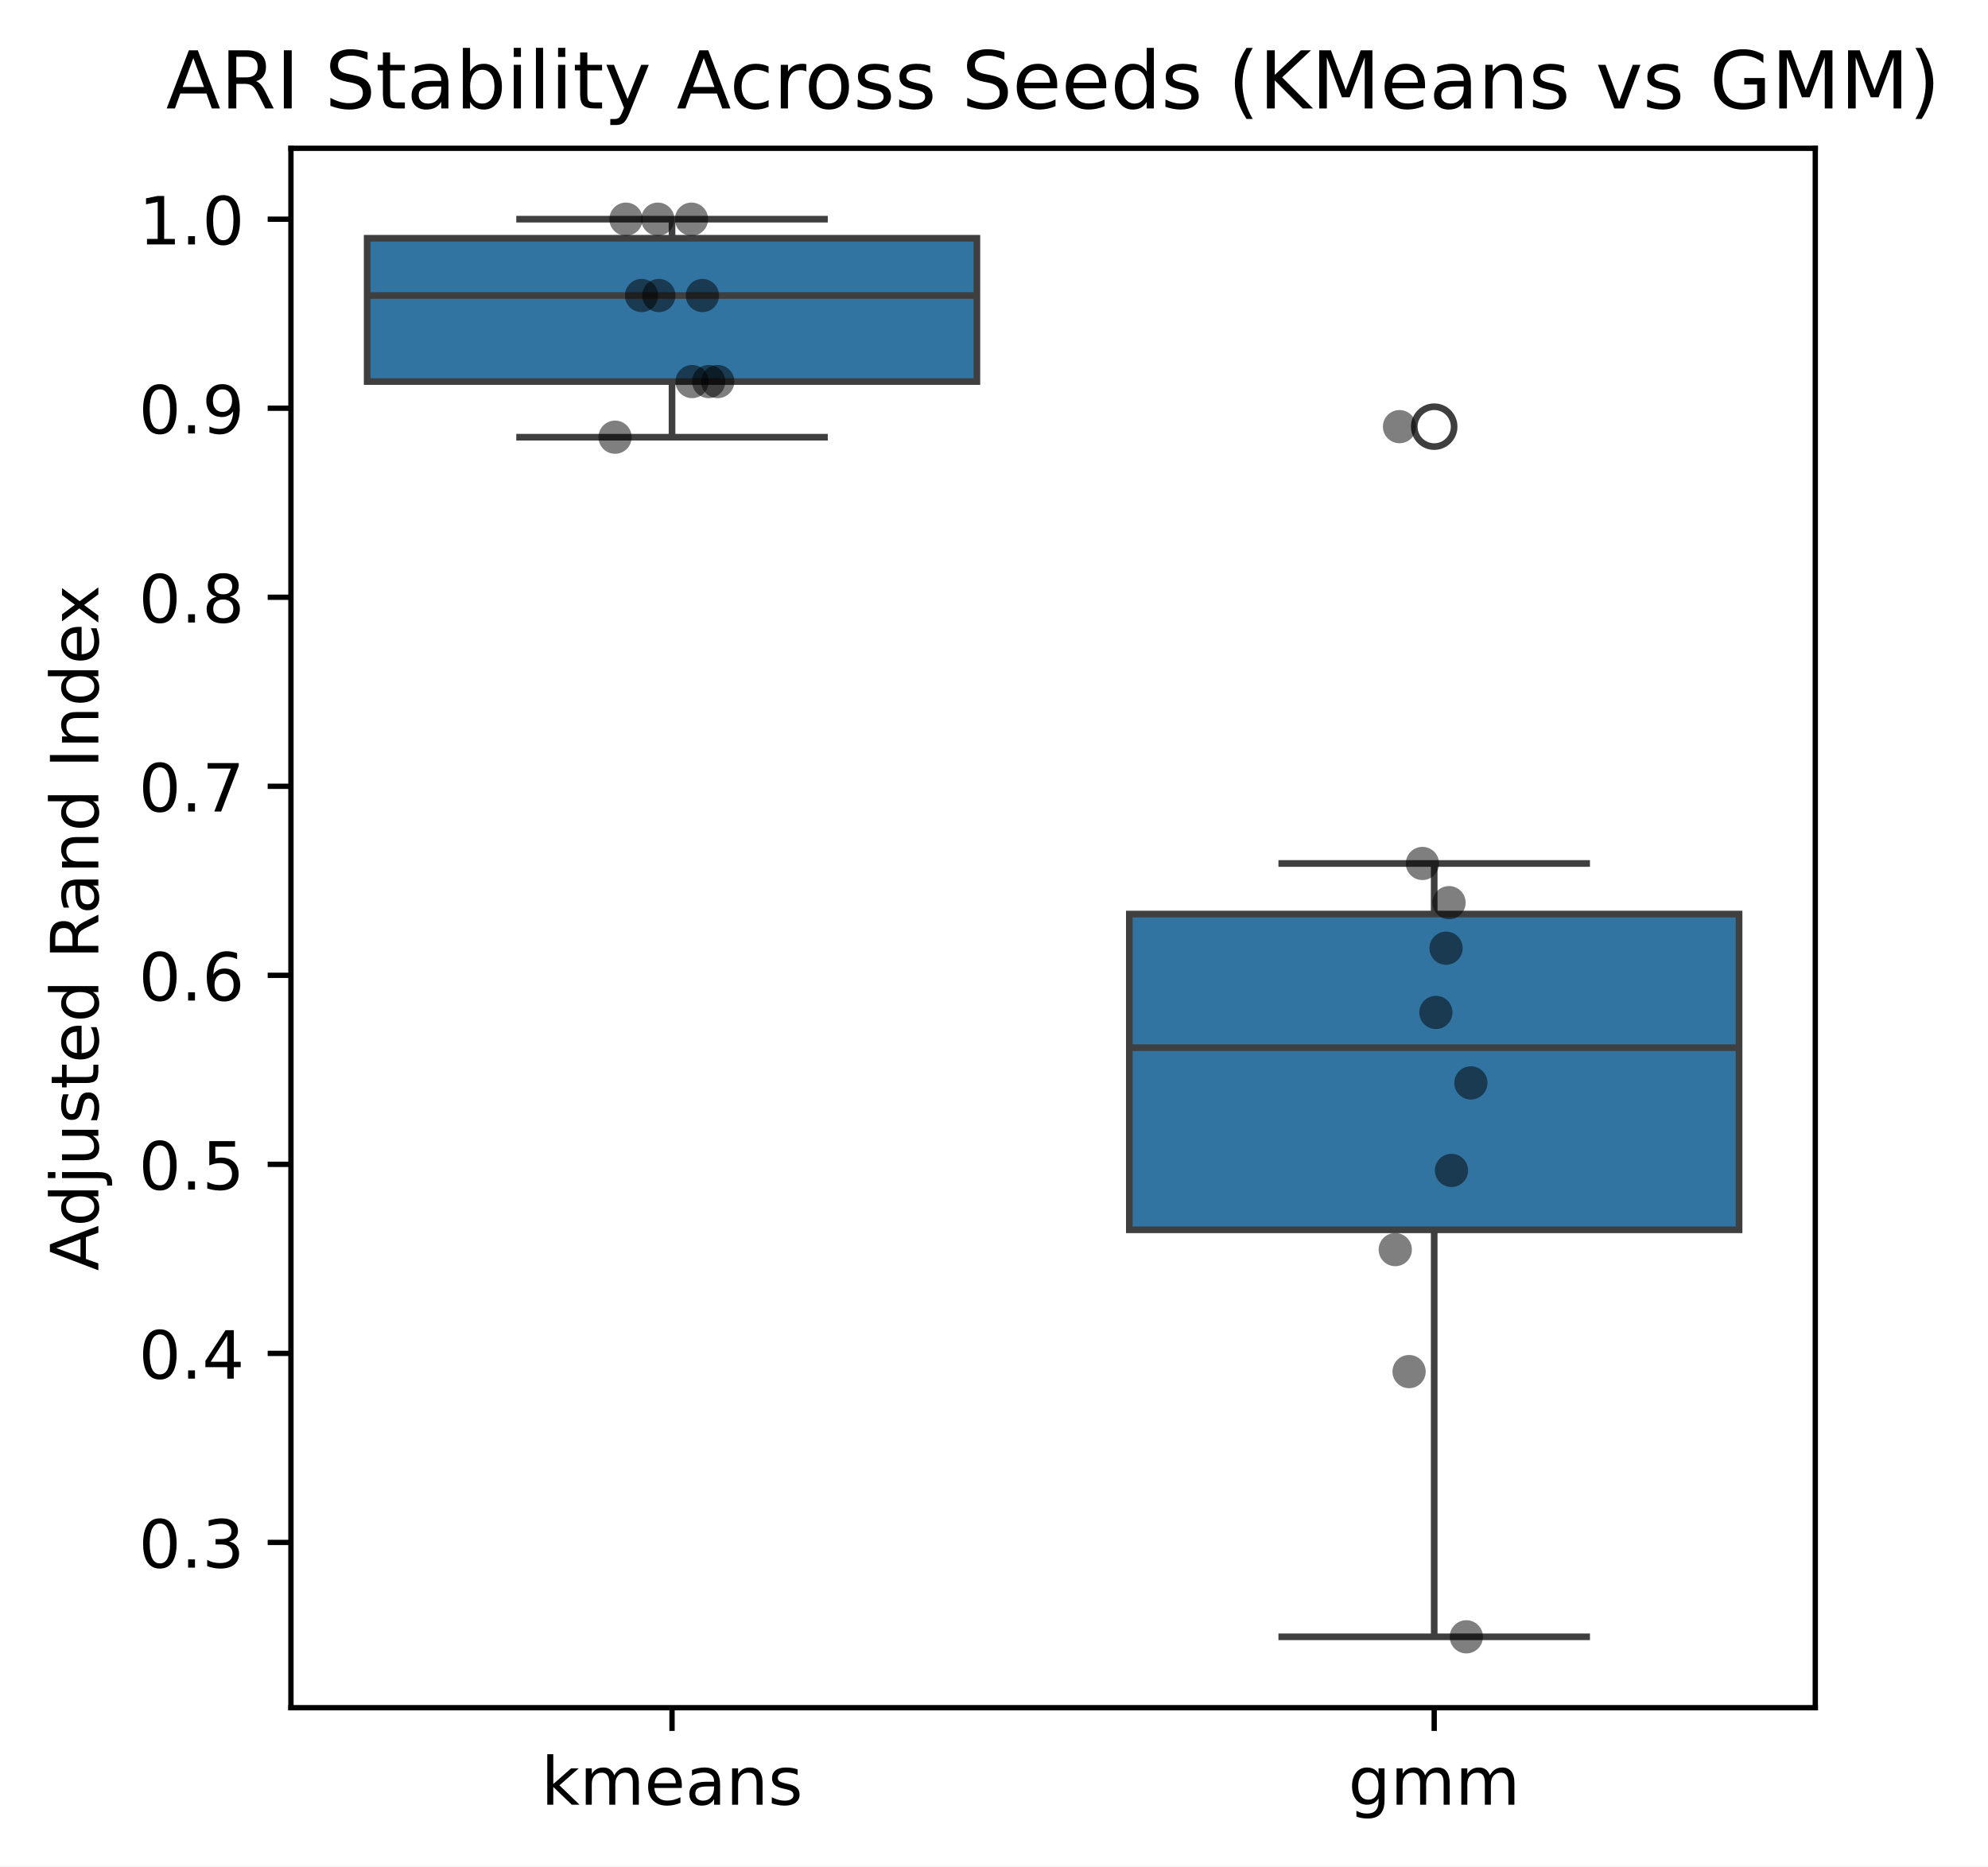
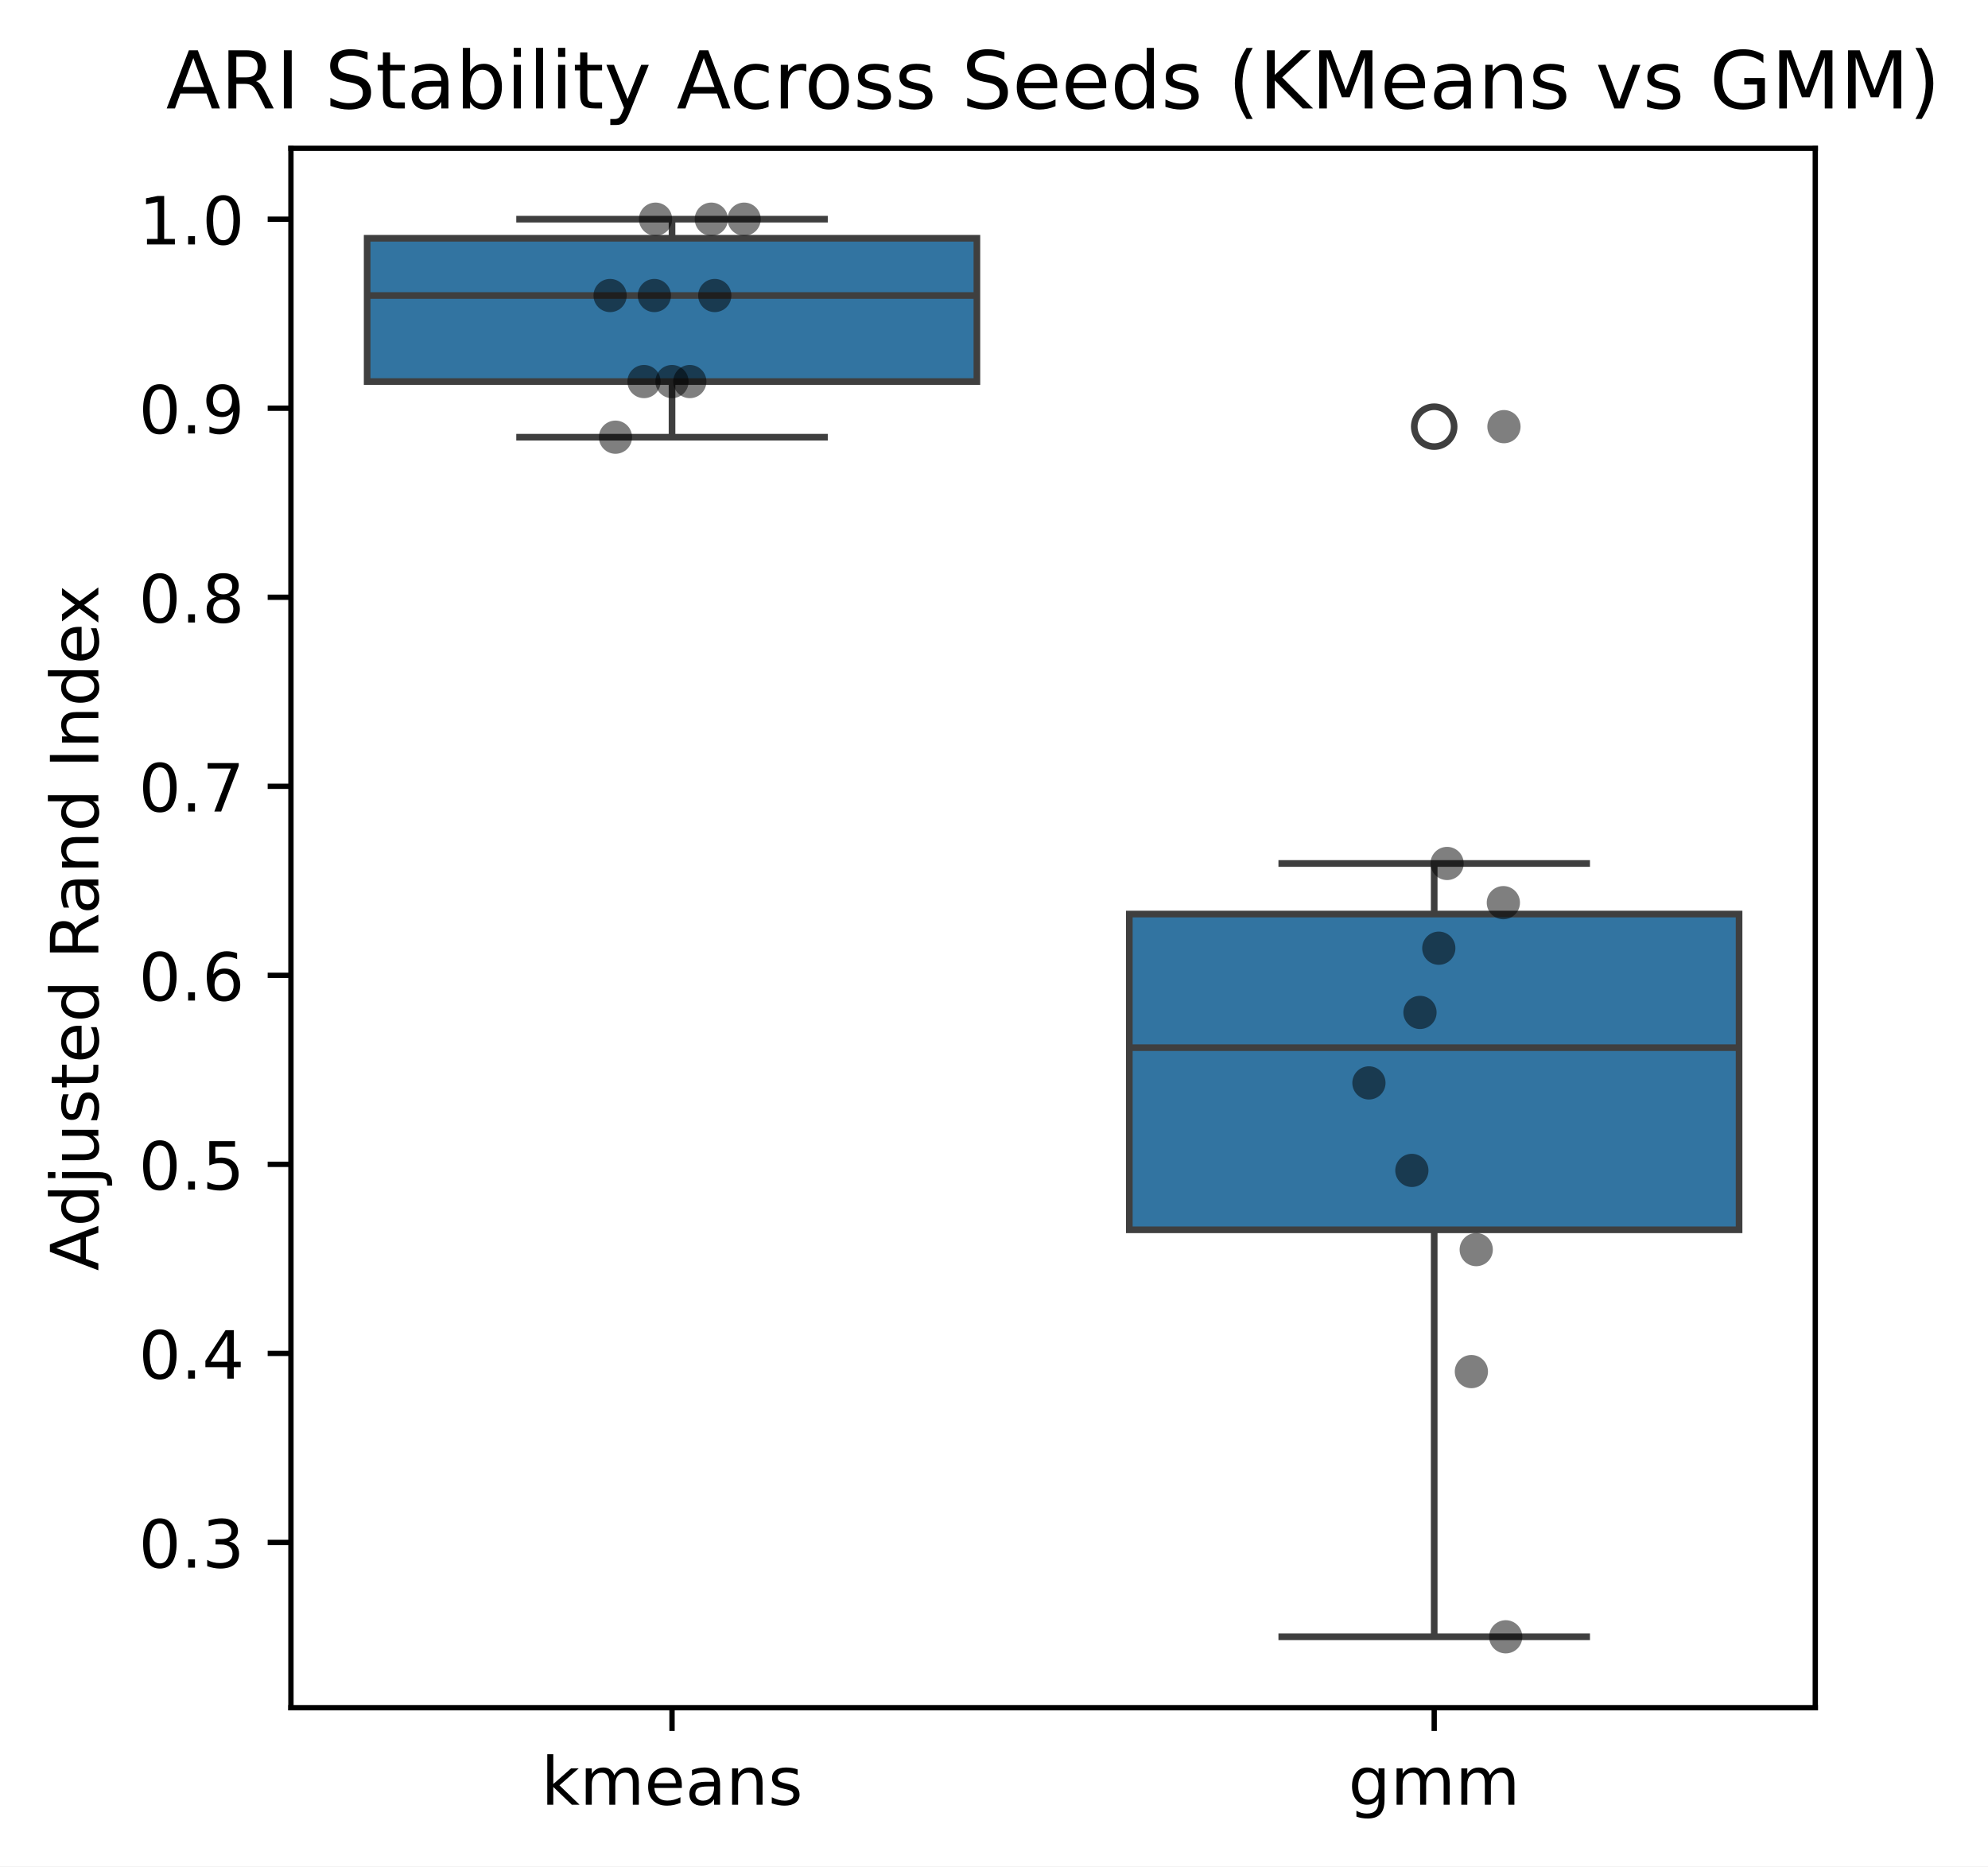
<svg xmlns="http://www.w3.org/2000/svg" xmlns:xlink="http://www.w3.org/1999/xlink" width="299.162pt" height="280.876pt" viewBox="0 0 299.162 280.876" version="1.1">
  <defs>
    <style type="text/css">*{stroke-linejoin: round; stroke-linecap: butt}</style>
  </defs>
  <g id="figure_1">
    <g id="patch_1">
      <path d="M 0 280.876  L 299.162 280.876  L 299.162 0  L 0 0  z " style="fill: #ffffff" />
    </g>
    <g id="axes_1">
      <g id="patch_2">
        <path d="M 43.781 256.998  L 273.171 256.998  L 273.171 22.318  L 43.781 22.318  z " style="fill: #ffffff" />
      </g>
      <g id="matplotlib.axis_1">
        <g id="xtick_1">
          <g id="line2d_1">
            <defs>
-               <path id="m3603806b86" d="M 0 0  L 0 3.5  " style="stroke: #000000; stroke-width: 0.8" />
+               <path id="m6f84b5246b" d="M 0 0  L 0 3.5  " style="stroke: #000000; stroke-width: 0.8" />
            </defs>
            <g>
-               <use xlink:href="#m3603806b86" x="101.129" y="256.998" style="stroke: #000000; stroke-width: 0.8" />
+               <use xlink:href="#m6f84b5246b" x="101.129" y="256.998" style="stroke: #000000; stroke-width: 0.8" />
            </g>
          </g>
          <g id="text_1">
            <g transform="translate(81.44906 271.5966) scale(0.1 -0.1)">
              <defs>
                <path id="DejaVuSans-6b" d="M 581 4863  L 1159 4863  L 1159 1991  L 2875 3500  L 3609 3500  L 1753 1863  L 3688 0  L 2938 0  L 1159 1709  L 1159 0  L 581 0  L 581 4863  z " transform="scale(0.015625)" />
                <path id="DejaVuSans-6d" d="M 3328 2828  Q 3544 3216 3844 3400  Q 4144 3584 4550 3584  Q 5097 3584 5394 3201  Q 5691 2819 5691 2113  L 5691 0  L 5113 0  L 5113 2094  Q 5113 2597 4934 2840  Q 4756 3084 4391 3084  Q 3944 3084 3684 2787  Q 3425 2491 3425 1978  L 3425 0  L 2847 0  L 2847 2094  Q 2847 2600 2669 2842  Q 2491 3084 2119 3084  Q 1678 3084 1418 2786  Q 1159 2488 1159 1978  L 1159 0  L 581 0  L 581 3500  L 1159 3500  L 1159 2956  Q 1356 3278 1631 3431  Q 1906 3584 2284 3584  Q 2666 3584 2933 3390  Q 3200 3197 3328 2828  z " transform="scale(0.015625)" />
                <path id="DejaVuSans-65" d="M 3597 1894  L 3597 1613  L 953 1613  Q 991 1019 1311 708  Q 1631 397 2203 397  Q 2534 397 2845 478  Q 3156 559 3463 722  L 3463 178  Q 3153 47 2828 -22  Q 2503 -91 2169 -91  Q 1331 -91 842 396  Q 353 884 353 1716  Q 353 2575 817 3079  Q 1281 3584 2069 3584  Q 2775 3584 3186 3129  Q 3597 2675 3597 1894  z M 3022 2063  Q 3016 2534 2758 2815  Q 2500 3097 2075 3097  Q 1594 3097 1305 2825  Q 1016 2553 972 2059  L 3022 2063  z " transform="scale(0.015625)" />
                <path id="DejaVuSans-61" d="M 2194 1759  Q 1497 1759 1228 1600  Q 959 1441 959 1056  Q 959 750 1161 570  Q 1363 391 1709 391  Q 2188 391 2477 730  Q 2766 1069 2766 1631  L 2766 1759  L 2194 1759  z M 3341 1997  L 3341 0  L 2766 0  L 2766 531  Q 2569 213 2275 61  Q 1981 -91 1556 -91  Q 1019 -91 701 211  Q 384 513 384 1019  Q 384 1609 779 1909  Q 1175 2209 1959 2209  L 2766 2209  L 2766 2266  Q 2766 2663 2505 2880  Q 2244 3097 1772 3097  Q 1472 3097 1187 3025  Q 903 2953 641 2809  L 641 3341  Q 956 3463 1253 3523  Q 1550 3584 1831 3584  Q 2591 3584 2966 3190  Q 3341 2797 3341 1997  z " transform="scale(0.015625)" />
                <path id="DejaVuSans-6e" d="M 3513 2113  L 3513 0  L 2938 0  L 2938 2094  Q 2938 2591 2744 2837  Q 2550 3084 2163 3084  Q 1697 3084 1428 2787  Q 1159 2491 1159 1978  L 1159 0  L 581 0  L 581 3500  L 1159 3500  L 1159 2956  Q 1366 3272 1645 3428  Q 1925 3584 2291 3584  Q 2894 3584 3203 3211  Q 3513 2838 3513 2113  z " transform="scale(0.015625)" />
                <path id="DejaVuSans-73" d="M 2834 3397  L 2834 2853  Q 2591 2978 2328 3040  Q 2066 3103 1784 3103  Q 1356 3103 1142 2972  Q 928 2841 928 2578  Q 928 2378 1081 2264  Q 1234 2150 1697 2047  L 1894 2003  Q 2506 1872 2764 1633  Q 3022 1394 3022 966  Q 3022 478 2636 193  Q 2250 -91 1575 -91  Q 1294 -91 989 -36  Q 684 19 347 128  L 347 722  Q 666 556 975 473  Q 1284 391 1588 391  Q 1994 391 2212 530  Q 2431 669 2431 922  Q 2431 1156 2273 1281  Q 2116 1406 1581 1522  L 1381 1569  Q 847 1681 609 1914  Q 372 2147 372 2553  Q 372 3047 722 3315  Q 1072 3584 1716 3584  Q 2034 3584 2315 3537  Q 2597 3491 2834 3397  z " transform="scale(0.015625)" />
              </defs>
              <use xlink:href="#DejaVuSans-6b" />
              <use xlink:href="#DejaVuSans-6d" transform="translate(57.91016 0)" />
              <use xlink:href="#DejaVuSans-65" transform="translate(155.3223 0)" />
              <use xlink:href="#DejaVuSans-61" transform="translate(216.8457 0)" />
              <use xlink:href="#DejaVuSans-6e" transform="translate(278.125 0)" />
              <use xlink:href="#DejaVuSans-73" transform="translate(341.5039 0)" />
            </g>
          </g>
        </g>
        <g id="xtick_2">
          <g id="line2d_2">
            <g>
-               <use xlink:href="#m3603806b86" x="215.824" y="256.998" style="stroke: #000000; stroke-width: 0.8" />
+               <use xlink:href="#m6f84b5246b" x="215.824" y="256.998" style="stroke: #000000; stroke-width: 0.8" />
            </g>
          </g>
          <g id="text_2">
            <g transform="translate(202.9089 271.5966) scale(0.1 -0.1)">
              <defs>
                <path id="DejaVuSans-67" d="M 2906 1791  Q 2906 2416 2648 2759  Q 2391 3103 1925 3103  Q 1463 3103 1205 2759  Q 947 2416 947 1791  Q 947 1169 1205 825  Q 1463 481 1925 481  Q 2391 481 2648 825  Q 2906 1169 2906 1791  z M 3481 434  Q 3481 -459 3084 -895  Q 2688 -1331 1869 -1331  Q 1566 -1331 1297 -1286  Q 1028 -1241 775 -1147  L 775 -588  Q 1028 -725 1275 -790  Q 1522 -856 1778 -856  Q 2344 -856 2625 -561  Q 2906 -266 2906 331  L 2906 616  Q 2728 306 2450 153  Q 2172 0 1784 0  Q 1141 0 747 490  Q 353 981 353 1791  Q 353 2603 747 3093  Q 1141 3584 1784 3584  Q 2172 3584 2450 3431  Q 2728 3278 2906 2969  L 2906 3500  L 3481 3500  L 3481 434  z " transform="scale(0.015625)" />
              </defs>
              <use xlink:href="#DejaVuSans-67" />
              <use xlink:href="#DejaVuSans-6d" transform="translate(63.47656 0)" />
              <use xlink:href="#DejaVuSans-6d" transform="translate(160.8887 0)" />
            </g>
          </g>
        </g>
      </g>
      <g id="matplotlib.axis_2">
        <g id="ytick_1">
          <g id="line2d_3">
            <defs>
-               <path id="md206f47ae0" d="M 0 0  L -3.5 0  " style="stroke: #000000; stroke-width: 0.8" />
+               <path id="m07e2c8906c" d="M 0 0  L -3.5 0  " style="stroke: #000000; stroke-width: 0.8" />
            </defs>
            <g>
-               <use xlink:href="#md206f47ae0" x="43.781" y="232.123" style="stroke: #000000; stroke-width: 0.8" />
+               <use xlink:href="#m07e2c8906c" x="43.781" y="232.123" style="stroke: #000000; stroke-width: 0.8" />
            </g>
          </g>
          <g id="text_3">
            <g transform="translate(20.87813 235.9221) scale(0.1 -0.1)">
              <defs>
                <path id="DejaVuSans-30" d="M 2034 4250  Q 1547 4250 1301 3770  Q 1056 3291 1056 2328  Q 1056 1369 1301 889  Q 1547 409 2034 409  Q 2525 409 2770 889  Q 3016 1369 3016 2328  Q 3016 3291 2770 3770  Q 2525 4250 2034 4250  z M 2034 4750  Q 2819 4750 3233 4129  Q 3647 3509 3647 2328  Q 3647 1150 3233 529  Q 2819 -91 2034 -91  Q 1250 -91 836 529  Q 422 1150 422 2328  Q 422 3509 836 4129  Q 1250 4750 2034 4750  z " transform="scale(0.015625)" />
                <path id="DejaVuSans-2e" d="M 684 794  L 1344 794  L 1344 0  L 684 0  L 684 794  z " transform="scale(0.015625)" />
                <path id="DejaVuSans-33" d="M 2597 2516  Q 3050 2419 3304 2112  Q 3559 1806 3559 1356  Q 3559 666 3084 287  Q 2609 -91 1734 -91  Q 1441 -91 1130 -33  Q 819 25 488 141  L 488 750  Q 750 597 1062 519  Q 1375 441 1716 441  Q 2309 441 2620 675  Q 2931 909 2931 1356  Q 2931 1769 2642 2001  Q 2353 2234 1838 2234  L 1294 2234  L 1294 2753  L 1863 2753  Q 2328 2753 2575 2939  Q 2822 3125 2822 3475  Q 2822 3834 2567 4026  Q 2313 4219 1838 4219  Q 1578 4219 1281 4162  Q 984 4106 628 3988  L 628 4550  Q 988 4650 1302 4700  Q 1616 4750 1894 4750  Q 2613 4750 3031 4423  Q 3450 4097 3450 3541  Q 3450 3153 3228 2886  Q 3006 2619 2597 2516  z " transform="scale(0.015625)" />
              </defs>
              <use xlink:href="#DejaVuSans-30" />
              <use xlink:href="#DejaVuSans-2e" transform="translate(63.62305 0)" />
              <use xlink:href="#DejaVuSans-33" transform="translate(95.41016 0)" />
            </g>
          </g>
        </g>
        <g id="ytick_2">
          <g id="line2d_4">
            <g>
-               <use xlink:href="#md206f47ae0" x="43.781" y="203.675" style="stroke: #000000; stroke-width: 0.8" />
+               <use xlink:href="#m07e2c8906c" x="43.781" y="203.675" style="stroke: #000000; stroke-width: 0.8" />
            </g>
          </g>
          <g id="text_4">
            <g transform="translate(20.87813 207.4739) scale(0.1 -0.1)">
              <defs>
                <path id="DejaVuSans-34" d="M 2419 4116  L 825 1625  L 2419 1625  L 2419 4116  z M 2253 4666  L 3047 4666  L 3047 1625  L 3713 1625  L 3713 1100  L 3047 1100  L 3047 0  L 2419 0  L 2419 1100  L 313 1100  L 313 1709  L 2253 4666  z " transform="scale(0.015625)" />
              </defs>
              <use xlink:href="#DejaVuSans-30" />
              <use xlink:href="#DejaVuSans-2e" transform="translate(63.62305 0)" />
              <use xlink:href="#DejaVuSans-34" transform="translate(95.41016 0)" />
            </g>
          </g>
        </g>
        <g id="ytick_3">
          <g id="line2d_5">
            <g>
-               <use xlink:href="#md206f47ae0" x="43.781" y="175.226" style="stroke: #000000; stroke-width: 0.8" />
+               <use xlink:href="#m07e2c8906c" x="43.781" y="175.226" style="stroke: #000000; stroke-width: 0.8" />
            </g>
          </g>
          <g id="text_5">
            <g transform="translate(20.87813 179.0256) scale(0.1 -0.1)">
              <defs>
                <path id="DejaVuSans-35" d="M 691 4666  L 3169 4666  L 3169 4134  L 1269 4134  L 1269 2991  Q 1406 3038 1543 3061  Q 1681 3084 1819 3084  Q 2600 3084 3056 2656  Q 3513 2228 3513 1497  Q 3513 744 3044 326  Q 2575 -91 1722 -91  Q 1428 -91 1123 -41  Q 819 9 494 109  L 494 744  Q 775 591 1075 516  Q 1375 441 1709 441  Q 2250 441 2565 725  Q 2881 1009 2881 1497  Q 2881 1984 2565 2268  Q 2250 2553 1709 2553  Q 1456 2553 1204 2497  Q 953 2441 691 2322  L 691 4666  z " transform="scale(0.015625)" />
              </defs>
              <use xlink:href="#DejaVuSans-30" />
              <use xlink:href="#DejaVuSans-2e" transform="translate(63.62305 0)" />
              <use xlink:href="#DejaVuSans-35" transform="translate(95.41016 0)" />
            </g>
          </g>
        </g>
        <g id="ytick_4">
          <g id="line2d_6">
            <g>
-               <use xlink:href="#md206f47ae0" x="43.781" y="146.778" style="stroke: #000000; stroke-width: 0.8" />
+               <use xlink:href="#m07e2c8906c" x="43.781" y="146.778" style="stroke: #000000; stroke-width: 0.8" />
            </g>
          </g>
          <g id="text_6">
            <g transform="translate(20.87813 150.5774) scale(0.1 -0.1)">
              <defs>
                <path id="DejaVuSans-36" d="M 2113 2584  Q 1688 2584 1439 2293  Q 1191 2003 1191 1497  Q 1191 994 1439 701  Q 1688 409 2113 409  Q 2538 409 2786 701  Q 3034 994 3034 1497  Q 3034 2003 2786 2293  Q 2538 2584 2113 2584  z M 3366 4563  L 3366 3988  Q 3128 4100 2886 4159  Q 2644 4219 2406 4219  Q 1781 4219 1451 3797  Q 1122 3375 1075 2522  Q 1259 2794 1537 2939  Q 1816 3084 2150 3084  Q 2853 3084 3261 2657  Q 3669 2231 3669 1497  Q 3669 778 3244 343  Q 2819 -91 2113 -91  Q 1303 -91 875 529  Q 447 1150 447 2328  Q 447 3434 972 4092  Q 1497 4750 2381 4750  Q 2619 4750 2861 4703  Q 3103 4656 3366 4563  z " transform="scale(0.015625)" />
              </defs>
              <use xlink:href="#DejaVuSans-30" />
              <use xlink:href="#DejaVuSans-2e" transform="translate(63.62305 0)" />
              <use xlink:href="#DejaVuSans-36" transform="translate(95.41016 0)" />
            </g>
          </g>
        </g>
        <g id="ytick_5">
          <g id="line2d_7">
            <g>
-               <use xlink:href="#md206f47ae0" x="43.781" y="118.33" style="stroke: #000000; stroke-width: 0.8" />
+               <use xlink:href="#m07e2c8906c" x="43.781" y="118.33" style="stroke: #000000; stroke-width: 0.8" />
            </g>
          </g>
          <g id="text_7">
            <g transform="translate(20.87813 122.1292) scale(0.1 -0.1)">
              <defs>
                <path id="DejaVuSans-37" d="M 525 4666  L 3525 4666  L 3525 4397  L 1831 0  L 1172 0  L 2766 4134  L 525 4134  L 525 4666  z " transform="scale(0.015625)" />
              </defs>
              <use xlink:href="#DejaVuSans-30" />
              <use xlink:href="#DejaVuSans-2e" transform="translate(63.62305 0)" />
              <use xlink:href="#DejaVuSans-37" transform="translate(95.41016 0)" />
            </g>
          </g>
        </g>
        <g id="ytick_6">
          <g id="line2d_8">
            <g>
-               <use xlink:href="#md206f47ae0" x="43.781" y="89.882" style="stroke: #000000; stroke-width: 0.8" />
+               <use xlink:href="#m07e2c8906c" x="43.781" y="89.882" style="stroke: #000000; stroke-width: 0.8" />
            </g>
          </g>
          <g id="text_8">
            <g transform="translate(20.87813 93.68103) scale(0.1 -0.1)">
              <defs>
                <path id="DejaVuSans-38" d="M 2034 2216  Q 1584 2216 1326 1975  Q 1069 1734 1069 1313  Q 1069 891 1326 650  Q 1584 409 2034 409  Q 2484 409 2743 651  Q 3003 894 3003 1313  Q 3003 1734 2745 1975  Q 2488 2216 2034 2216  z M 1403 2484  Q 997 2584 770 2862  Q 544 3141 544 3541  Q 544 4100 942 4425  Q 1341 4750 2034 4750  Q 2731 4750 3128 4425  Q 3525 4100 3525 3541  Q 3525 3141 3298 2862  Q 3072 2584 2669 2484  Q 3125 2378 3379 2068  Q 3634 1759 3634 1313  Q 3634 634 3220 271  Q 2806 -91 2034 -91  Q 1263 -91 848 271  Q 434 634 434 1313  Q 434 1759 690 2068  Q 947 2378 1403 2484  z M 1172 3481  Q 1172 3119 1398 2916  Q 1625 2713 2034 2713  Q 2441 2713 2670 2916  Q 2900 3119 2900 3481  Q 2900 3844 2670 4047  Q 2441 4250 2034 4250  Q 1625 4250 1398 4047  Q 1172 3844 1172 3481  z " transform="scale(0.015625)" />
              </defs>
              <use xlink:href="#DejaVuSans-30" />
              <use xlink:href="#DejaVuSans-2e" transform="translate(63.62305 0)" />
              <use xlink:href="#DejaVuSans-38" transform="translate(95.41016 0)" />
            </g>
          </g>
        </g>
        <g id="ytick_7">
          <g id="line2d_9">
            <g>
-               <use xlink:href="#md206f47ae0" x="43.781" y="61.434" style="stroke: #000000; stroke-width: 0.8" />
+               <use xlink:href="#m07e2c8906c" x="43.781" y="61.434" style="stroke: #000000; stroke-width: 0.8" />
            </g>
          </g>
          <g id="text_9">
            <g transform="translate(20.87813 65.23282) scale(0.1 -0.1)">
              <defs>
                <path id="DejaVuSans-39" d="M 703 97  L 703 672  Q 941 559 1184 500  Q 1428 441 1663 441  Q 2288 441 2617 861  Q 2947 1281 2994 2138  Q 2813 1869 2534 1725  Q 2256 1581 1919 1581  Q 1219 1581 811 2004  Q 403 2428 403 3163  Q 403 3881 828 4315  Q 1253 4750 1959 4750  Q 2769 4750 3195 4129  Q 3622 3509 3622 2328  Q 3622 1225 3098 567  Q 2575 -91 1691 -91  Q 1453 -91 1209 -44  Q 966 3 703 97  z M 1959 2075  Q 2384 2075 2632 2365  Q 2881 2656 2881 3163  Q 2881 3666 2632 3958  Q 2384 4250 1959 4250  Q 1534 4250 1286 3958  Q 1038 3666 1038 3163  Q 1038 2656 1286 2365  Q 1534 2075 1959 2075  z " transform="scale(0.015625)" />
              </defs>
              <use xlink:href="#DejaVuSans-30" />
              <use xlink:href="#DejaVuSans-2e" transform="translate(63.62305 0)" />
              <use xlink:href="#DejaVuSans-39" transform="translate(95.41016 0)" />
            </g>
          </g>
        </g>
        <g id="ytick_8">
          <g id="line2d_10">
            <g>
-               <use xlink:href="#md206f47ae0" x="43.781" y="32.985" style="stroke: #000000; stroke-width: 0.8" />
+               <use xlink:href="#m07e2c8906c" x="43.781" y="32.985" style="stroke: #000000; stroke-width: 0.8" />
            </g>
          </g>
          <g id="text_10">
            <g transform="translate(20.87813 36.78462) scale(0.1 -0.1)">
              <defs>
                <path id="DejaVuSans-31" d="M 794 531  L 1825 531  L 1825 4091  L 703 3866  L 703 4441  L 1819 4666  L 2450 4666  L 2450 531  L 3481 531  L 3481 0  L 794 0  L 794 531  z " transform="scale(0.015625)" />
              </defs>
              <use xlink:href="#DejaVuSans-31" />
              <use xlink:href="#DejaVuSans-2e" transform="translate(63.62305 0)" />
              <use xlink:href="#DejaVuSans-30" transform="translate(95.41016 0)" />
            </g>
          </g>
        </g>
        <g id="text_11">
          <g transform="translate(14.79844 191.2519) rotate(-90) scale(0.1 -0.1)">
            <defs>
              <path id="DejaVuSans-41" d="M 2188 4044  L 1331 1722  L 3047 1722  L 2188 4044  z M 1831 4666  L 2547 4666  L 4325 0  L 3669 0  L 3244 1197  L 1141 1197  L 716 0  L 50 0  L 1831 4666  z " transform="scale(0.015625)" />
              <path id="DejaVuSans-64" d="M 2906 2969  L 2906 4863  L 3481 4863  L 3481 0  L 2906 0  L 2906 525  Q 2725 213 2448 61  Q 2172 -91 1784 -91  Q 1150 -91 751 415  Q 353 922 353 1747  Q 353 2572 751 3078  Q 1150 3584 1784 3584  Q 2172 3584 2448 3432  Q 2725 3281 2906 2969  z M 947 1747  Q 947 1113 1208 752  Q 1469 391 1925 391  Q 2381 391 2643 752  Q 2906 1113 2906 1747  Q 2906 2381 2643 2742  Q 2381 3103 1925 3103  Q 1469 3103 1208 2742  Q 947 2381 947 1747  z " transform="scale(0.015625)" />
              <path id="DejaVuSans-6a" d="M 603 3500  L 1178 3500  L 1178 -63  Q 1178 -731 923 -1031  Q 669 -1331 103 -1331  L -116 -1331  L -116 -844  L 38 -844  Q 366 -844 484 -692  Q 603 -541 603 -63  L 603 3500  z M 603 4863  L 1178 4863  L 1178 4134  L 603 4134  L 603 4863  z " transform="scale(0.015625)" />
              <path id="DejaVuSans-75" d="M 544 1381  L 544 3500  L 1119 3500  L 1119 1403  Q 1119 906 1312 657  Q 1506 409 1894 409  Q 2359 409 2629 706  Q 2900 1003 2900 1516  L 2900 3500  L 3475 3500  L 3475 0  L 2900 0  L 2900 538  Q 2691 219 2414 64  Q 2138 -91 1772 -91  Q 1169 -91 856 284  Q 544 659 544 1381  z M 1991 3584  L 1991 3584  z " transform="scale(0.015625)" />
              <path id="DejaVuSans-74" d="M 1172 4494  L 1172 3500  L 2356 3500  L 2356 3053  L 1172 3053  L 1172 1153  Q 1172 725 1289 603  Q 1406 481 1766 481  L 2356 481  L 2356 0  L 1766 0  Q 1100 0 847 248  Q 594 497 594 1153  L 594 3053  L 172 3053  L 172 3500  L 594 3500  L 594 4494  L 1172 4494  z " transform="scale(0.015625)" />
              <path id="DejaVuSans-20" transform="scale(0.015625)" />
              <path id="DejaVuSans-52" d="M 2841 2188  Q 3044 2119 3236 1894  Q 3428 1669 3622 1275  L 4263 0  L 3584 0  L 2988 1197  Q 2756 1666 2539 1819  Q 2322 1972 1947 1972  L 1259 1972  L 1259 0  L 628 0  L 628 4666  L 2053 4666  Q 2853 4666 3247 4331  Q 3641 3997 3641 3322  Q 3641 2881 3436 2590  Q 3231 2300 2841 2188  z M 1259 4147  L 1259 2491  L 2053 2491  Q 2509 2491 2742 2702  Q 2975 2913 2975 3322  Q 2975 3731 2742 3939  Q 2509 4147 2053 4147  L 1259 4147  z " transform="scale(0.015625)" />
              <path id="DejaVuSans-49" d="M 628 4666  L 1259 4666  L 1259 0  L 628 0  L 628 4666  z " transform="scale(0.015625)" />
              <path id="DejaVuSans-78" d="M 3513 3500  L 2247 1797  L 3578 0  L 2900 0  L 1881 1375  L 863 0  L 184 0  L 1544 1831  L 300 3500  L 978 3500  L 1906 2253  L 2834 3500  L 3513 3500  z " transform="scale(0.015625)" />
            </defs>
            <use xlink:href="#DejaVuSans-41" />
            <use xlink:href="#DejaVuSans-64" transform="translate(66.6582 0)" />
            <use xlink:href="#DejaVuSans-6a" transform="translate(130.1348 0)" />
            <use xlink:href="#DejaVuSans-75" transform="translate(157.918 0)" />
            <use xlink:href="#DejaVuSans-73" transform="translate(221.2969 0)" />
            <use xlink:href="#DejaVuSans-74" transform="translate(273.3965 0)" />
            <use xlink:href="#DejaVuSans-65" transform="translate(312.6055 0)" />
            <use xlink:href="#DejaVuSans-64" transform="translate(374.1289 0)" />
            <use xlink:href="#DejaVuSans-20" transform="translate(437.6055 0)" />
            <use xlink:href="#DejaVuSans-52" transform="translate(469.3926 0)" />
            <use xlink:href="#DejaVuSans-61" transform="translate(536.625 0)" />
            <use xlink:href="#DejaVuSans-6e" transform="translate(597.9043 0)" />
            <use xlink:href="#DejaVuSans-64" transform="translate(661.2832 0)" />
            <use xlink:href="#DejaVuSans-20" transform="translate(724.7598 0)" />
            <use xlink:href="#DejaVuSans-49" transform="translate(756.5469 0)" />
            <use xlink:href="#DejaVuSans-6e" transform="translate(786.0391 0)" />
            <use xlink:href="#DejaVuSans-64" transform="translate(849.418 0)" />
            <use xlink:href="#DejaVuSans-65" transform="translate(912.8945 0)" />
            <use xlink:href="#DejaVuSans-78" transform="translate(972.668 0)" />
          </g>
        </g>
      </g>
      <g id="patch_3">
-         <path d="M 55.251 57.423  L 147.007 57.423  L 147.007 35.857  L 55.251 35.857  L 55.251 57.423  z " clip-path="url(#pda8973d130)" style="fill: #3274a1; stroke: #3f3f3f; stroke-linejoin: miter" />
+         <path d="M 55.251 57.423  L 147.007 57.423  L 147.007 35.857  L 55.251 35.857  L 55.251 57.423  z " clip-path="url(#pb21738050f)" style="fill: #3274a1; stroke: #3f3f3f; stroke-linejoin: miter" />
      </g>
      <g id="line2d_11">
-         <path d="M 101.129 57.423  L 101.129 65.795  " clip-path="url(#pda8973d130)" style="fill: none; stroke: #3f3f3f" />
+         <path d="M 101.129 57.423  L 101.129 65.795  " clip-path="url(#pb21738050f)" style="fill: none; stroke: #3f3f3f" />
      </g>
      <g id="line2d_12">
-         <path d="M 101.129 35.857  L 101.129 32.985  " clip-path="url(#pda8973d130)" style="fill: none; stroke: #3f3f3f" />
+         <path d="M 101.129 35.857  L 101.129 32.985  " clip-path="url(#pb21738050f)" style="fill: none; stroke: #3f3f3f" />
      </g>
      <g id="line2d_13">
-         <path d="M 78.19 65.795  L 124.068 65.795  " clip-path="url(#pda8973d130)" style="fill: none; stroke: #3f3f3f; stroke-linecap: square" />
+         <path d="M 78.19 65.795  L 124.068 65.795  " clip-path="url(#pb21738050f)" style="fill: none; stroke: #3f3f3f; stroke-linecap: square" />
      </g>
      <g id="line2d_14">
-         <path d="M 78.19 32.985  L 124.068 32.985  " clip-path="url(#pda8973d130)" style="fill: none; stroke: #3f3f3f; stroke-linecap: square" />
+         <path d="M 78.19 32.985  L 124.068 32.985  " clip-path="url(#pb21738050f)" style="fill: none; stroke: #3f3f3f; stroke-linecap: square" />
      </g>
      <g id="line2d_15" />
      <g id="patch_4">
-         <path d="M 169.946 185.08  L 261.702 185.08  L 261.702 137.559  L 169.946 137.559  L 169.946 185.08  z " clip-path="url(#pda8973d130)" style="fill: #3274a1; stroke: #3f3f3f; stroke-linejoin: miter" />
+         <path d="M 169.946 185.08  L 261.702 185.08  L 261.702 137.559  L 169.946 137.559  L 169.946 185.08  z " clip-path="url(#pb21738050f)" style="fill: #3274a1; stroke: #3f3f3f; stroke-linejoin: miter" />
      </g>
      <g id="line2d_16">
-         <path d="M 215.824 185.08  L 215.824 246.331  " clip-path="url(#pda8973d130)" style="fill: none; stroke: #3f3f3f" />
+         <path d="M 215.824 185.08  L 215.824 246.331  " clip-path="url(#pb21738050f)" style="fill: none; stroke: #3f3f3f" />
      </g>
      <g id="line2d_17">
-         <path d="M 215.824 137.559  L 215.824 129.947  " clip-path="url(#pda8973d130)" style="fill: none; stroke: #3f3f3f" />
+         <path d="M 215.824 137.559  L 215.824 129.947  " clip-path="url(#pb21738050f)" style="fill: none; stroke: #3f3f3f" />
      </g>
      <g id="line2d_18">
-         <path d="M 192.885 246.331  L 238.763 246.331  " clip-path="url(#pda8973d130)" style="fill: none; stroke: #3f3f3f; stroke-linecap: square" />
+         <path d="M 192.885 246.331  L 238.763 246.331  " clip-path="url(#pb21738050f)" style="fill: none; stroke: #3f3f3f; stroke-linecap: square" />
      </g>
      <g id="line2d_19">
-         <path d="M 192.885 129.947  L 238.763 129.947  " clip-path="url(#pda8973d130)" style="fill: none; stroke: #3f3f3f; stroke-linecap: square" />
+         <path d="M 192.885 129.947  L 238.763 129.947  " clip-path="url(#pb21738050f)" style="fill: none; stroke: #3f3f3f; stroke-linecap: square" />
      </g>
      <g id="line2d_20">
        <defs>
-           <path id="md60d18bf6c" d="M 0 3  C 0.796 3 1.559 2.684 2.121 2.121  C 2.684 1.559 3 0.796 3 0  C 3 -0.796 2.684 -1.559 2.121 -2.121  C 1.559 -2.684 0.796 -3 0 -3  C -0.796 -3 -1.559 -2.684 -2.121 -2.121  C -2.684 -1.559 -3 -0.796 -3 0  C -3 0.796 -2.684 1.559 -2.121 2.121  C -1.559 2.684 -0.796 3 0 3  z " style="stroke: #3f3f3f" />
+           <path id="mb0a65b74a3" d="M 0 3  C 0.796 3 1.559 2.684 2.121 2.121  C 2.684 1.559 3 0.796 3 0  C 3 -0.796 2.684 -1.559 2.121 -2.121  C 1.559 -2.684 0.796 -3 0 -3  C -0.796 -3 -1.559 -2.684 -2.121 -2.121  C -2.684 -1.559 -3 -0.796 -3 0  C -3 0.796 -2.684 1.559 -2.121 2.121  C -1.559 2.684 -0.796 3 0 3  z " style="stroke: #3f3f3f" />
        </defs>
-         <g clip-path="url(#pda8973d130)">
-           <use xlink:href="#md60d18bf6c" x="215.824" y="64.209" style="fill-opacity: 0; stroke: #3f3f3f" />
+         <g clip-path="url(#pb21738050f)">
+           <use xlink:href="#mb0a65b74a3" x="215.824" y="64.209" style="fill-opacity: 0; stroke: #3f3f3f" />
        </g>
      </g>
      <g id="line2d_21">
-         <path d="M 55.251 44.473  L 147.007 44.473  " clip-path="url(#pda8973d130)" style="fill: none; stroke: #3f3f3f" />
+         <path d="M 55.251 44.473  L 147.007 44.473  " clip-path="url(#pb21738050f)" style="fill: none; stroke: #3f3f3f" />
      </g>
      <g id="line2d_22">
-         <path d="M 169.946 157.667  L 261.702 157.667  " clip-path="url(#pda8973d130)" style="fill: none; stroke: #3f3f3f" />
+         <path d="M 169.946 157.667  L 261.702 157.667  " clip-path="url(#pb21738050f)" style="fill: none; stroke: #3f3f3f" />
      </g>
      <g id="patch_5">
        <path d="M 43.781 256.998  L 43.781 22.318  " style="fill: none; stroke: #000000; stroke-width: 0.8; stroke-linejoin: miter; stroke-linecap: square" />
      </g>
      <g id="patch_6">
        <path d="M 273.171 256.998  L 273.171 22.318  " style="fill: none; stroke: #000000; stroke-width: 0.8; stroke-linejoin: miter; stroke-linecap: square" />
      </g>
      <g id="patch_7">
        <path d="M 43.781 256.998  L 273.171 256.998  " style="fill: none; stroke: #000000; stroke-width: 0.8; stroke-linejoin: miter; stroke-linecap: square" />
      </g>
      <g id="patch_8">
        <path d="M 43.781 22.318  L 273.171 22.318  " style="fill: none; stroke: #000000; stroke-width: 0.8; stroke-linejoin: miter; stroke-linecap: square" />
      </g>
      <g id="PathCollection_1">
        <defs>
-           <path id="m0d908b38e7" d="M 0 2.5  C 0.663 2.5 1.299 2.237 1.768 1.768  C 2.237 1.299 2.5 0.663 2.5 0  C 2.5 -0.663 2.237 -1.299 1.768 -1.768  C 1.299 -2.237 0.663 -2.5 0 -2.5  C -0.663 -2.5 -1.299 -2.237 -1.768 -1.768  C -2.237 -1.299 -2.5 -0.663 -2.5 0  C -2.5 0.663 -2.237 1.299 -1.768 1.768  C -1.299 2.237 -0.663 2.5 0 2.5  z " />
+           <path id="ma22bd2beb6" d="M 0 2.5  C 0.663 2.5 1.299 2.237 1.768 1.768  C 2.237 1.299 2.5 0.663 2.5 0  C 2.5 -0.663 2.237 -1.299 1.768 -1.768  C 1.299 -2.237 0.663 -2.5 0 -2.5  C -0.663 -2.5 -1.299 -2.237 -1.768 -1.768  C -2.237 -1.299 -2.5 -0.663 -2.5 0  C -2.5 0.663 -2.237 1.299 -1.768 1.768  C -1.299 2.237 -0.663 2.5 0 2.5  z " />
        </defs>
-         <g clip-path="url(#pda8973d130)">
-           <use xlink:href="#m0d908b38e7" x="106.648" y="57.423" style="fill-opacity: 0.5" />
-           <use xlink:href="#m0d908b38e7" x="99.144" y="44.473" style="fill-opacity: 0.5" />
-           <use xlink:href="#m0d908b38e7" x="104.059" y="32.985" style="fill-opacity: 0.5" />
-           <use xlink:href="#m0d908b38e7" x="98.992" y="32.985" style="fill-opacity: 0.5" />
-           <use xlink:href="#m0d908b38e7" x="92.557" y="65.795" style="fill-opacity: 0.5" />
-           <use xlink:href="#m0d908b38e7" x="108.006" y="57.423" style="fill-opacity: 0.5" />
-           <use xlink:href="#m0d908b38e7" x="104.147" y="57.423" style="fill-opacity: 0.5" />
-           <use xlink:href="#m0d908b38e7" x="105.7" y="44.473" style="fill-opacity: 0.5" />
-           <use xlink:href="#m0d908b38e7" x="96.542" y="44.473" style="fill-opacity: 0.5" />
-           <use xlink:href="#m0d908b38e7" x="94.2" y="32.985" style="fill-opacity: 0.5" />
+         <g clip-path="url(#pb21738050f)">
+           <use xlink:href="#ma22bd2beb6" x="101.122" y="57.423" style="fill-opacity: 0.5" />
+           <use xlink:href="#ma22bd2beb6" x="91.81" y="44.473" style="fill-opacity: 0.5" />
+           <use xlink:href="#ma22bd2beb6" x="111.983" y="32.985" style="fill-opacity: 0.5" />
+           <use xlink:href="#ma22bd2beb6" x="107.043" y="32.985" style="fill-opacity: 0.5" />
+           <use xlink:href="#ma22bd2beb6" x="92.62" y="65.795" style="fill-opacity: 0.5" />
+           <use xlink:href="#ma22bd2beb6" x="103.806" y="57.423" style="fill-opacity: 0.5" />
+           <use xlink:href="#ma22bd2beb6" x="96.914" y="57.423" style="fill-opacity: 0.5" />
+           <use xlink:href="#ma22bd2beb6" x="107.561" y="44.473" style="fill-opacity: 0.5" />
+           <use xlink:href="#ma22bd2beb6" x="98.471" y="44.473" style="fill-opacity: 0.5" />
+           <use xlink:href="#ma22bd2beb6" x="98.648" y="32.985" style="fill-opacity: 0.5" />
        </g>
      </g>
      <g id="PathCollection_2">
-         <g clip-path="url(#pda8973d130)">
-           <use xlink:href="#m0d908b38e7" x="216.075" y="152.364" style="fill-opacity: 0.5" />
-           <use xlink:href="#m0d908b38e7" x="218.424" y="176.14" style="fill-opacity: 0.5" />
-           <use xlink:href="#m0d908b38e7" x="214.054" y="129.947" style="fill-opacity: 0.5" />
-           <use xlink:href="#m0d908b38e7" x="210.604" y="64.209" style="fill-opacity: 0.5" />
-           <use xlink:href="#m0d908b38e7" x="220.662" y="246.331" style="fill-opacity: 0.5" />
-           <use xlink:href="#m0d908b38e7" x="212.045" y="206.418" style="fill-opacity: 0.5" />
-           <use xlink:href="#m0d908b38e7" x="218.056" y="135.846" style="fill-opacity: 0.5" />
-           <use xlink:href="#m0d908b38e7" x="221.345" y="162.971" style="fill-opacity: 0.5" />
-           <use xlink:href="#m0d908b38e7" x="209.965" y="188.06" style="fill-opacity: 0.5" />
-           <use xlink:href="#m0d908b38e7" x="217.609" y="142.699" style="fill-opacity: 0.5" />
+         <g clip-path="url(#pb21738050f)">
+           <use xlink:href="#ma22bd2beb6" x="213.685" y="152.364" style="fill-opacity: 0.5" />
+           <use xlink:href="#ma22bd2beb6" x="212.463" y="176.14" style="fill-opacity: 0.5" />
+           <use xlink:href="#ma22bd2beb6" x="217.765" y="129.947" style="fill-opacity: 0.5" />
+           <use xlink:href="#ma22bd2beb6" x="226.321" y="64.209" style="fill-opacity: 0.5" />
+           <use xlink:href="#ma22bd2beb6" x="226.588" y="246.331" style="fill-opacity: 0.5" />
+           <use xlink:href="#ma22bd2beb6" x="221.418" y="206.418" style="fill-opacity: 0.5" />
+           <use xlink:href="#ma22bd2beb6" x="226.231" y="135.846" style="fill-opacity: 0.5" />
+           <use xlink:href="#ma22bd2beb6" x="206.002" y="162.971" style="fill-opacity: 0.5" />
+           <use xlink:href="#ma22bd2beb6" x="222.149" y="188.06" style="fill-opacity: 0.5" />
+           <use xlink:href="#ma22bd2beb6" x="216.516" y="142.699" style="fill-opacity: 0.5" />
        </g>
      </g>
      <g id="text_12">
        <g transform="translate(24.99031 16.31812) scale(0.12 -0.12)">
          <defs>
            <path id="DejaVuSans-53" d="M 3425 4513  L 3425 3897  Q 3066 4069 2747 4153  Q 2428 4238 2131 4238  Q 1616 4238 1336 4038  Q 1056 3838 1056 3469  Q 1056 3159 1242 3001  Q 1428 2844 1947 2747  L 2328 2669  Q 3034 2534 3370 2195  Q 3706 1856 3706 1288  Q 3706 609 3251 259  Q 2797 -91 1919 -91  Q 1588 -91 1214 -16  Q 841 59 441 206  L 441 856  Q 825 641 1194 531  Q 1563 422 1919 422  Q 2459 422 2753 634  Q 3047 847 3047 1241  Q 3047 1584 2836 1778  Q 2625 1972 2144 2069  L 1759 2144  Q 1053 2284 737 2584  Q 422 2884 422 3419  Q 422 4038 858 4394  Q 1294 4750 2059 4750  Q 2388 4750 2728 4690  Q 3069 4631 3425 4513  z " transform="scale(0.015625)" />
            <path id="DejaVuSans-62" d="M 3116 1747  Q 3116 2381 2855 2742  Q 2594 3103 2138 3103  Q 1681 3103 1420 2742  Q 1159 2381 1159 1747  Q 1159 1113 1420 752  Q 1681 391 2138 391  Q 2594 391 2855 752  Q 3116 1113 3116 1747  z M 1159 2969  Q 1341 3281 1617 3432  Q 1894 3584 2278 3584  Q 2916 3584 3314 3078  Q 3713 2572 3713 1747  Q 3713 922 3314 415  Q 2916 -91 2278 -91  Q 1894 -91 1617 61  Q 1341 213 1159 525  L 1159 0  L 581 0  L 581 4863  L 1159 4863  L 1159 2969  z " transform="scale(0.015625)" />
            <path id="DejaVuSans-69" d="M 603 3500  L 1178 3500  L 1178 0  L 603 0  L 603 3500  z M 603 4863  L 1178 4863  L 1178 4134  L 603 4134  L 603 4863  z " transform="scale(0.015625)" />
            <path id="DejaVuSans-6c" d="M 603 4863  L 1178 4863  L 1178 0  L 603 0  L 603 4863  z " transform="scale(0.015625)" />
            <path id="DejaVuSans-79" d="M 2059 -325  Q 1816 -950 1584 -1140  Q 1353 -1331 966 -1331  L 506 -1331  L 506 -850  L 844 -850  Q 1081 -850 1212 -737  Q 1344 -625 1503 -206  L 1606 56  L 191 3500  L 800 3500  L 1894 763  L 2988 3500  L 3597 3500  L 2059 -325  z " transform="scale(0.015625)" />
            <path id="DejaVuSans-63" d="M 3122 3366  L 3122 2828  Q 2878 2963 2633 3030  Q 2388 3097 2138 3097  Q 1578 3097 1268 2742  Q 959 2388 959 1747  Q 959 1106 1268 751  Q 1578 397 2138 397  Q 2388 397 2633 464  Q 2878 531 3122 666  L 3122 134  Q 2881 22 2623 -34  Q 2366 -91 2075 -91  Q 1284 -91 818 406  Q 353 903 353 1747  Q 353 2603 823 3093  Q 1294 3584 2113 3584  Q 2378 3584 2631 3529  Q 2884 3475 3122 3366  z " transform="scale(0.015625)" />
            <path id="DejaVuSans-72" d="M 2631 2963  Q 2534 3019 2420 3045  Q 2306 3072 2169 3072  Q 1681 3072 1420 2755  Q 1159 2438 1159 1844  L 1159 0  L 581 0  L 581 3500  L 1159 3500  L 1159 2956  Q 1341 3275 1631 3429  Q 1922 3584 2338 3584  Q 2397 3584 2469 3576  Q 2541 3569 2628 3553  L 2631 2963  z " transform="scale(0.015625)" />
            <path id="DejaVuSans-6f" d="M 1959 3097  Q 1497 3097 1228 2736  Q 959 2375 959 1747  Q 959 1119 1226 758  Q 1494 397 1959 397  Q 2419 397 2687 759  Q 2956 1122 2956 1747  Q 2956 2369 2687 2733  Q 2419 3097 1959 3097  z M 1959 3584  Q 2709 3584 3137 3096  Q 3566 2609 3566 1747  Q 3566 888 3137 398  Q 2709 -91 1959 -91  Q 1206 -91 779 398  Q 353 888 353 1747  Q 353 2609 779 3096  Q 1206 3584 1959 3584  z " transform="scale(0.015625)" />
            <path id="DejaVuSans-28" d="M 1984 4856  Q 1566 4138 1362 3434  Q 1159 2731 1159 2009  Q 1159 1288 1364 580  Q 1569 -128 1984 -844  L 1484 -844  Q 1016 -109 783 600  Q 550 1309 550 2009  Q 550 2706 781 3412  Q 1013 4119 1484 4856  L 1984 4856  z " transform="scale(0.015625)" />
            <path id="DejaVuSans-4b" d="M 628 4666  L 1259 4666  L 1259 2694  L 3353 4666  L 4166 4666  L 1850 2491  L 4331 0  L 3500 0  L 1259 2247  L 1259 0  L 628 0  L 628 4666  z " transform="scale(0.015625)" />
            <path id="DejaVuSans-4d" d="M 628 4666  L 1569 4666  L 2759 1491  L 3956 4666  L 4897 4666  L 4897 0  L 4281 0  L 4281 4097  L 3078 897  L 2444 897  L 1241 4097  L 1241 0  L 628 0  L 628 4666  z " transform="scale(0.015625)" />
            <path id="DejaVuSans-76" d="M 191 3500  L 800 3500  L 1894 563  L 2988 3500  L 3597 3500  L 2284 0  L 1503 0  L 191 3500  z " transform="scale(0.015625)" />
            <path id="DejaVuSans-47" d="M 3809 666  L 3809 1919  L 2778 1919  L 2778 2438  L 4434 2438  L 4434 434  Q 4069 175 3628 42  Q 3188 -91 2688 -91  Q 1594 -91 976 548  Q 359 1188 359 2328  Q 359 3472 976 4111  Q 1594 4750 2688 4750  Q 3144 4750 3555 4637  Q 3966 4525 4313 4306  L 4313 3634  Q 3963 3931 3569 4081  Q 3175 4231 2741 4231  Q 1884 4231 1454 3753  Q 1025 3275 1025 2328  Q 1025 1384 1454 906  Q 1884 428 2741 428  Q 3075 428 3337 486  Q 3600 544 3809 666  z " transform="scale(0.015625)" />
            <path id="DejaVuSans-29" d="M 513 4856  L 1013 4856  Q 1481 4119 1714 3412  Q 1947 2706 1947 2009  Q 1947 1309 1714 600  Q 1481 -109 1013 -844  L 513 -844  Q 928 -128 1133 580  Q 1338 1288 1338 2009  Q 1338 2731 1133 3434  Q 928 4138 513 4856  z " transform="scale(0.015625)" />
          </defs>
          <use xlink:href="#DejaVuSans-41" />
          <use xlink:href="#DejaVuSans-52" transform="translate(68.4082 0)" />
          <use xlink:href="#DejaVuSans-49" transform="translate(137.8906 0)" />
          <use xlink:href="#DejaVuSans-20" transform="translate(167.3828 0)" />
          <use xlink:href="#DejaVuSans-53" transform="translate(199.1699 0)" />
          <use xlink:href="#DejaVuSans-74" transform="translate(262.6465 0)" />
          <use xlink:href="#DejaVuSans-61" transform="translate(301.8555 0)" />
          <use xlink:href="#DejaVuSans-62" transform="translate(363.1348 0)" />
          <use xlink:href="#DejaVuSans-69" transform="translate(426.6113 0)" />
          <use xlink:href="#DejaVuSans-6c" transform="translate(454.3945 0)" />
          <use xlink:href="#DejaVuSans-69" transform="translate(482.1777 0)" />
          <use xlink:href="#DejaVuSans-74" transform="translate(509.9609 0)" />
          <use xlink:href="#DejaVuSans-79" transform="translate(549.1699 0)" />
          <use xlink:href="#DejaVuSans-20" transform="translate(608.3496 0)" />
          <use xlink:href="#DejaVuSans-41" transform="translate(640.1367 0)" />
          <use xlink:href="#DejaVuSans-63" transform="translate(706.7949 0)" />
          <use xlink:href="#DejaVuSans-72" transform="translate(761.7754 0)" />
          <use xlink:href="#DejaVuSans-6f" transform="translate(800.6387 0)" />
          <use xlink:href="#DejaVuSans-73" transform="translate(861.8203 0)" />
          <use xlink:href="#DejaVuSans-73" transform="translate(913.9199 0)" />
          <use xlink:href="#DejaVuSans-20" transform="translate(966.0195 0)" />
          <use xlink:href="#DejaVuSans-53" transform="translate(997.8066 0)" />
          <use xlink:href="#DejaVuSans-65" transform="translate(1061.283 0)" />
          <use xlink:href="#DejaVuSans-65" transform="translate(1122.807 0)" />
          <use xlink:href="#DejaVuSans-64" transform="translate(1184.33 0)" />
          <use xlink:href="#DejaVuSans-73" transform="translate(1247.807 0)" />
          <use xlink:href="#DejaVuSans-20" transform="translate(1299.906 0)" />
          <use xlink:href="#DejaVuSans-28" transform="translate(1331.693 0)" />
          <use xlink:href="#DejaVuSans-4b" transform="translate(1370.707 0)" />
          <use xlink:href="#DejaVuSans-4d" transform="translate(1436.283 0)" />
          <use xlink:href="#DejaVuSans-65" transform="translate(1522.562 0)" />
          <use xlink:href="#DejaVuSans-61" transform="translate(1584.086 0)" />
          <use xlink:href="#DejaVuSans-6e" transform="translate(1645.365 0)" />
          <use xlink:href="#DejaVuSans-73" transform="translate(1708.744 0)" />
          <use xlink:href="#DejaVuSans-20" transform="translate(1760.844 0)" />
          <use xlink:href="#DejaVuSans-76" transform="translate(1792.631 0)" />
          <use xlink:href="#DejaVuSans-73" transform="translate(1851.811 0)" />
          <use xlink:href="#DejaVuSans-20" transform="translate(1903.91 0)" />
          <use xlink:href="#DejaVuSans-47" transform="translate(1935.697 0)" />
          <use xlink:href="#DejaVuSans-4d" transform="translate(2013.188 0)" />
          <use xlink:href="#DejaVuSans-4d" transform="translate(2099.467 0)" />
          <use xlink:href="#DejaVuSans-29" transform="translate(2185.746 0)" />
        </g>
      </g>
    </g>
  </g>
  <defs>
-     <clipPath id="pda8973d130">
+     <clipPath id="pb21738050f">
      <rect x="43.781" y="22.318" width="229.39" height="234.68" />
    </clipPath>
  </defs>
</svg>
